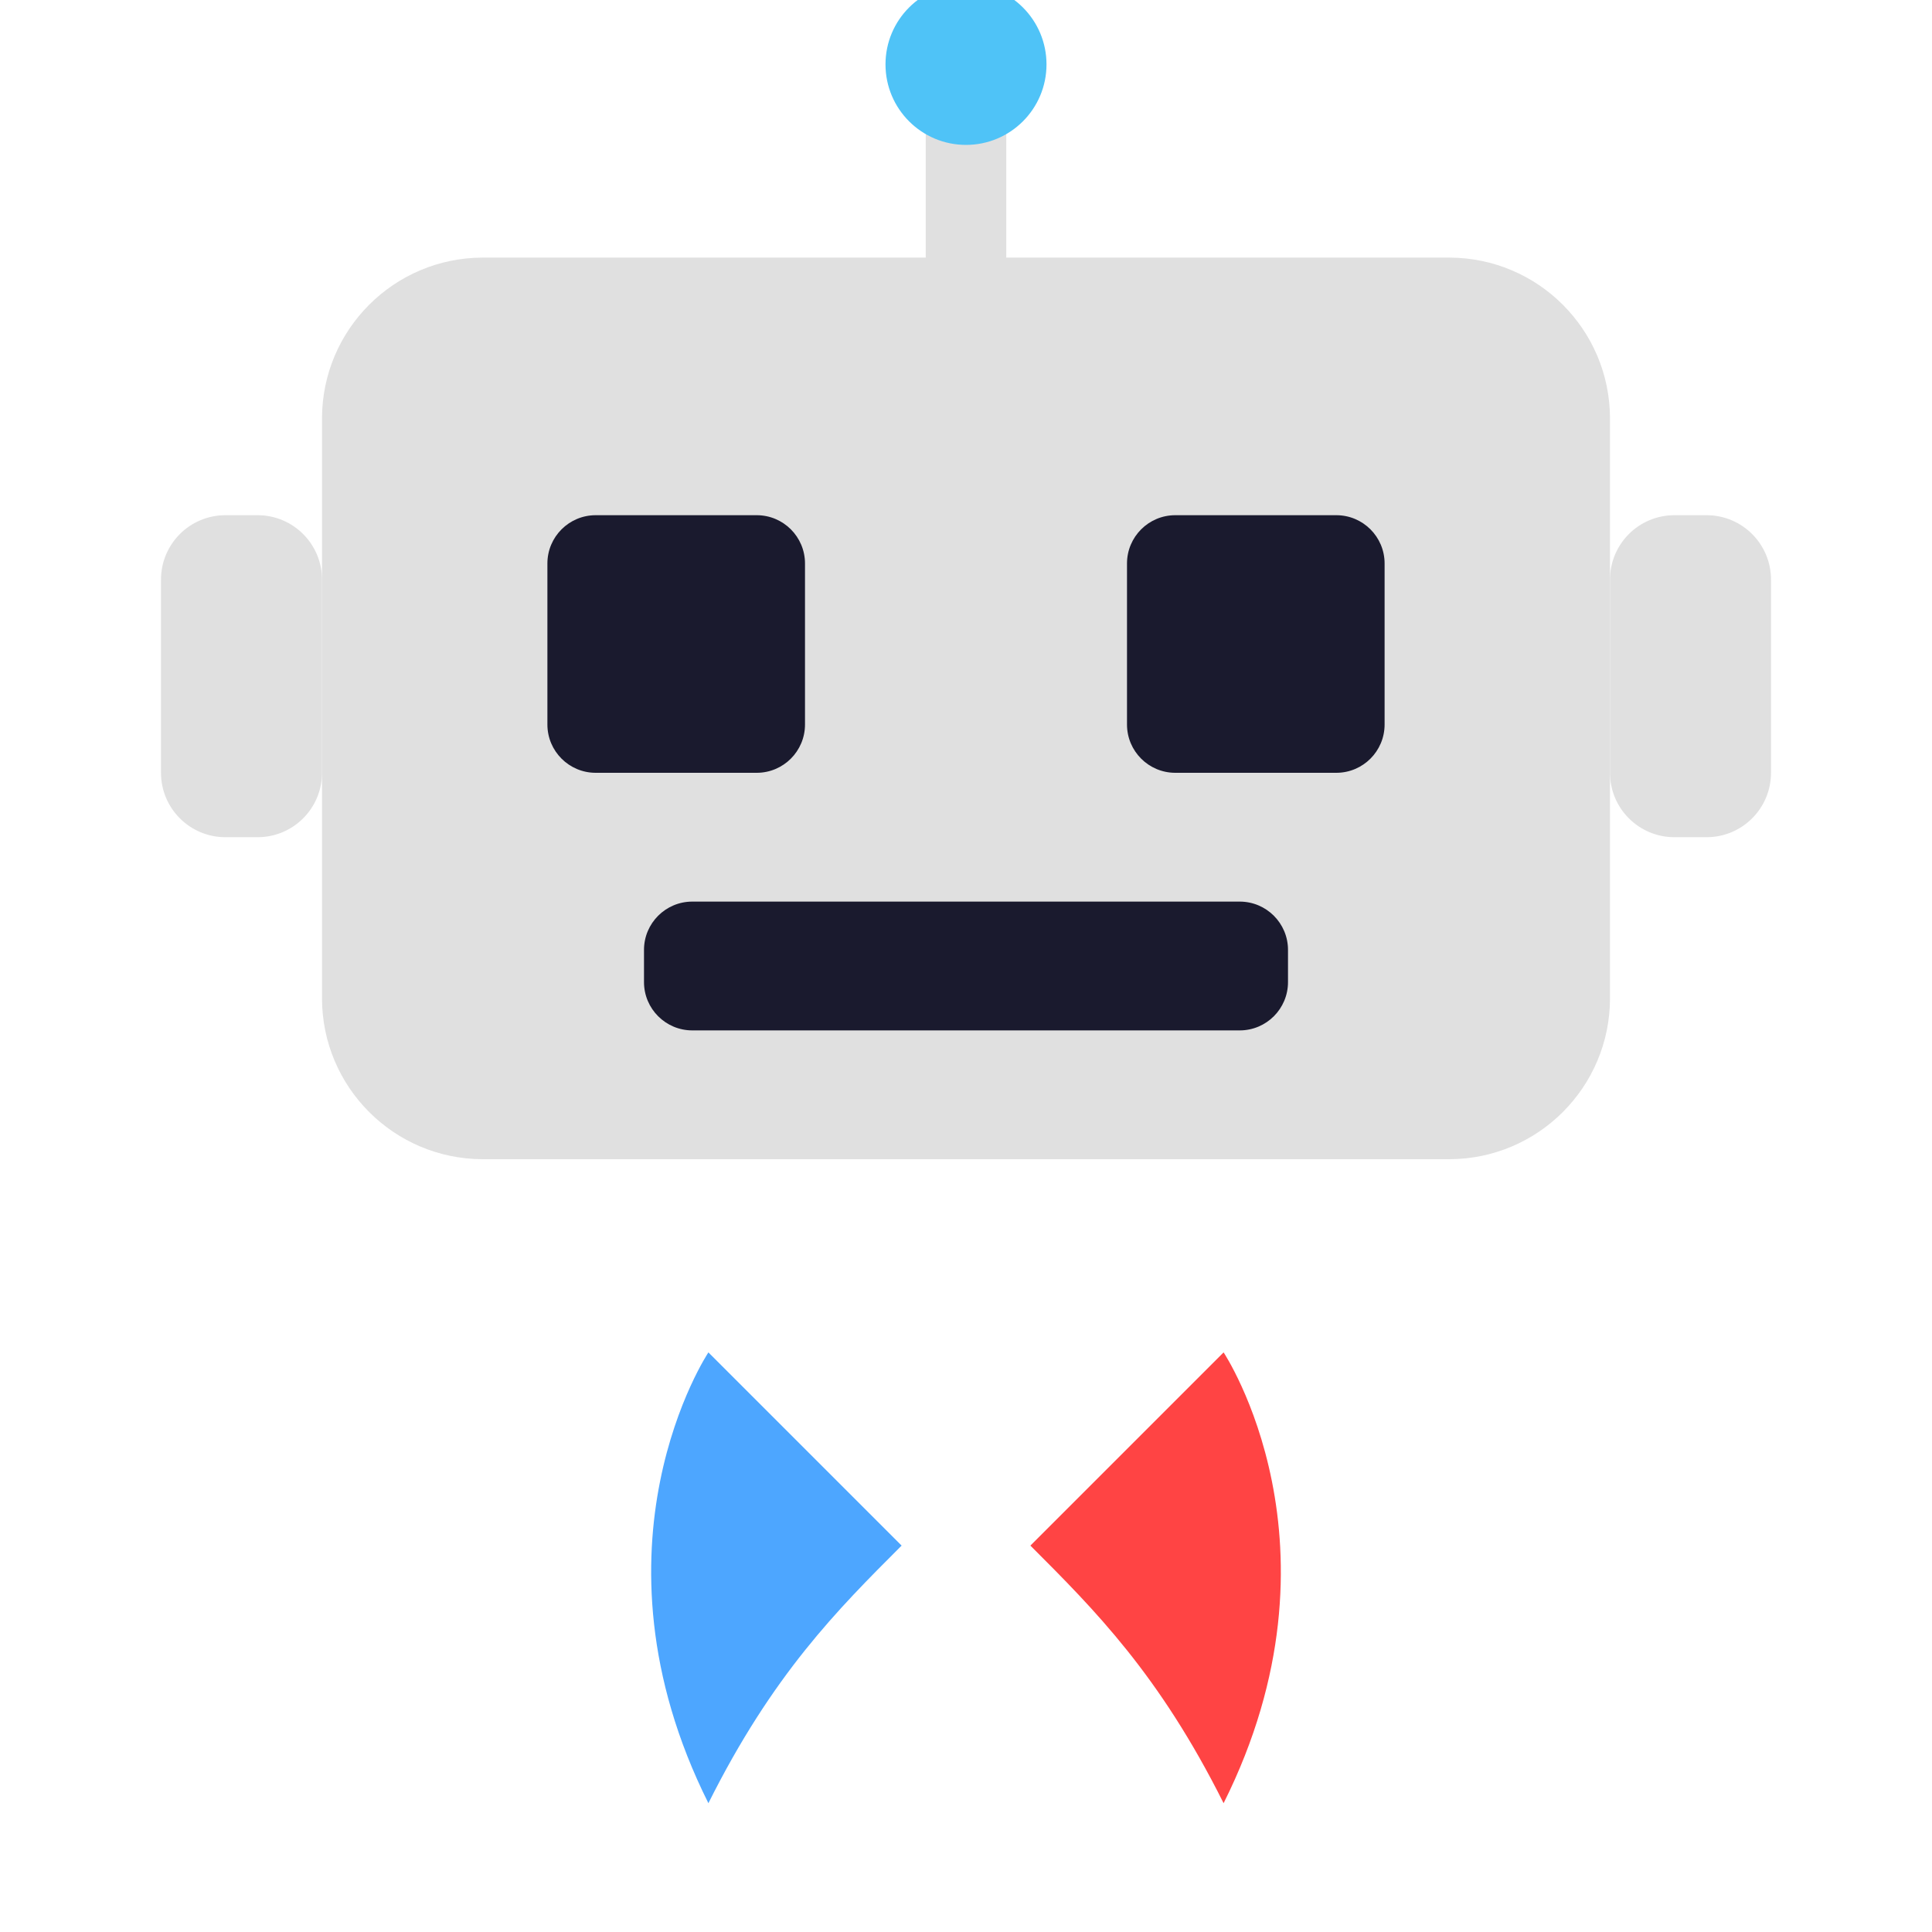
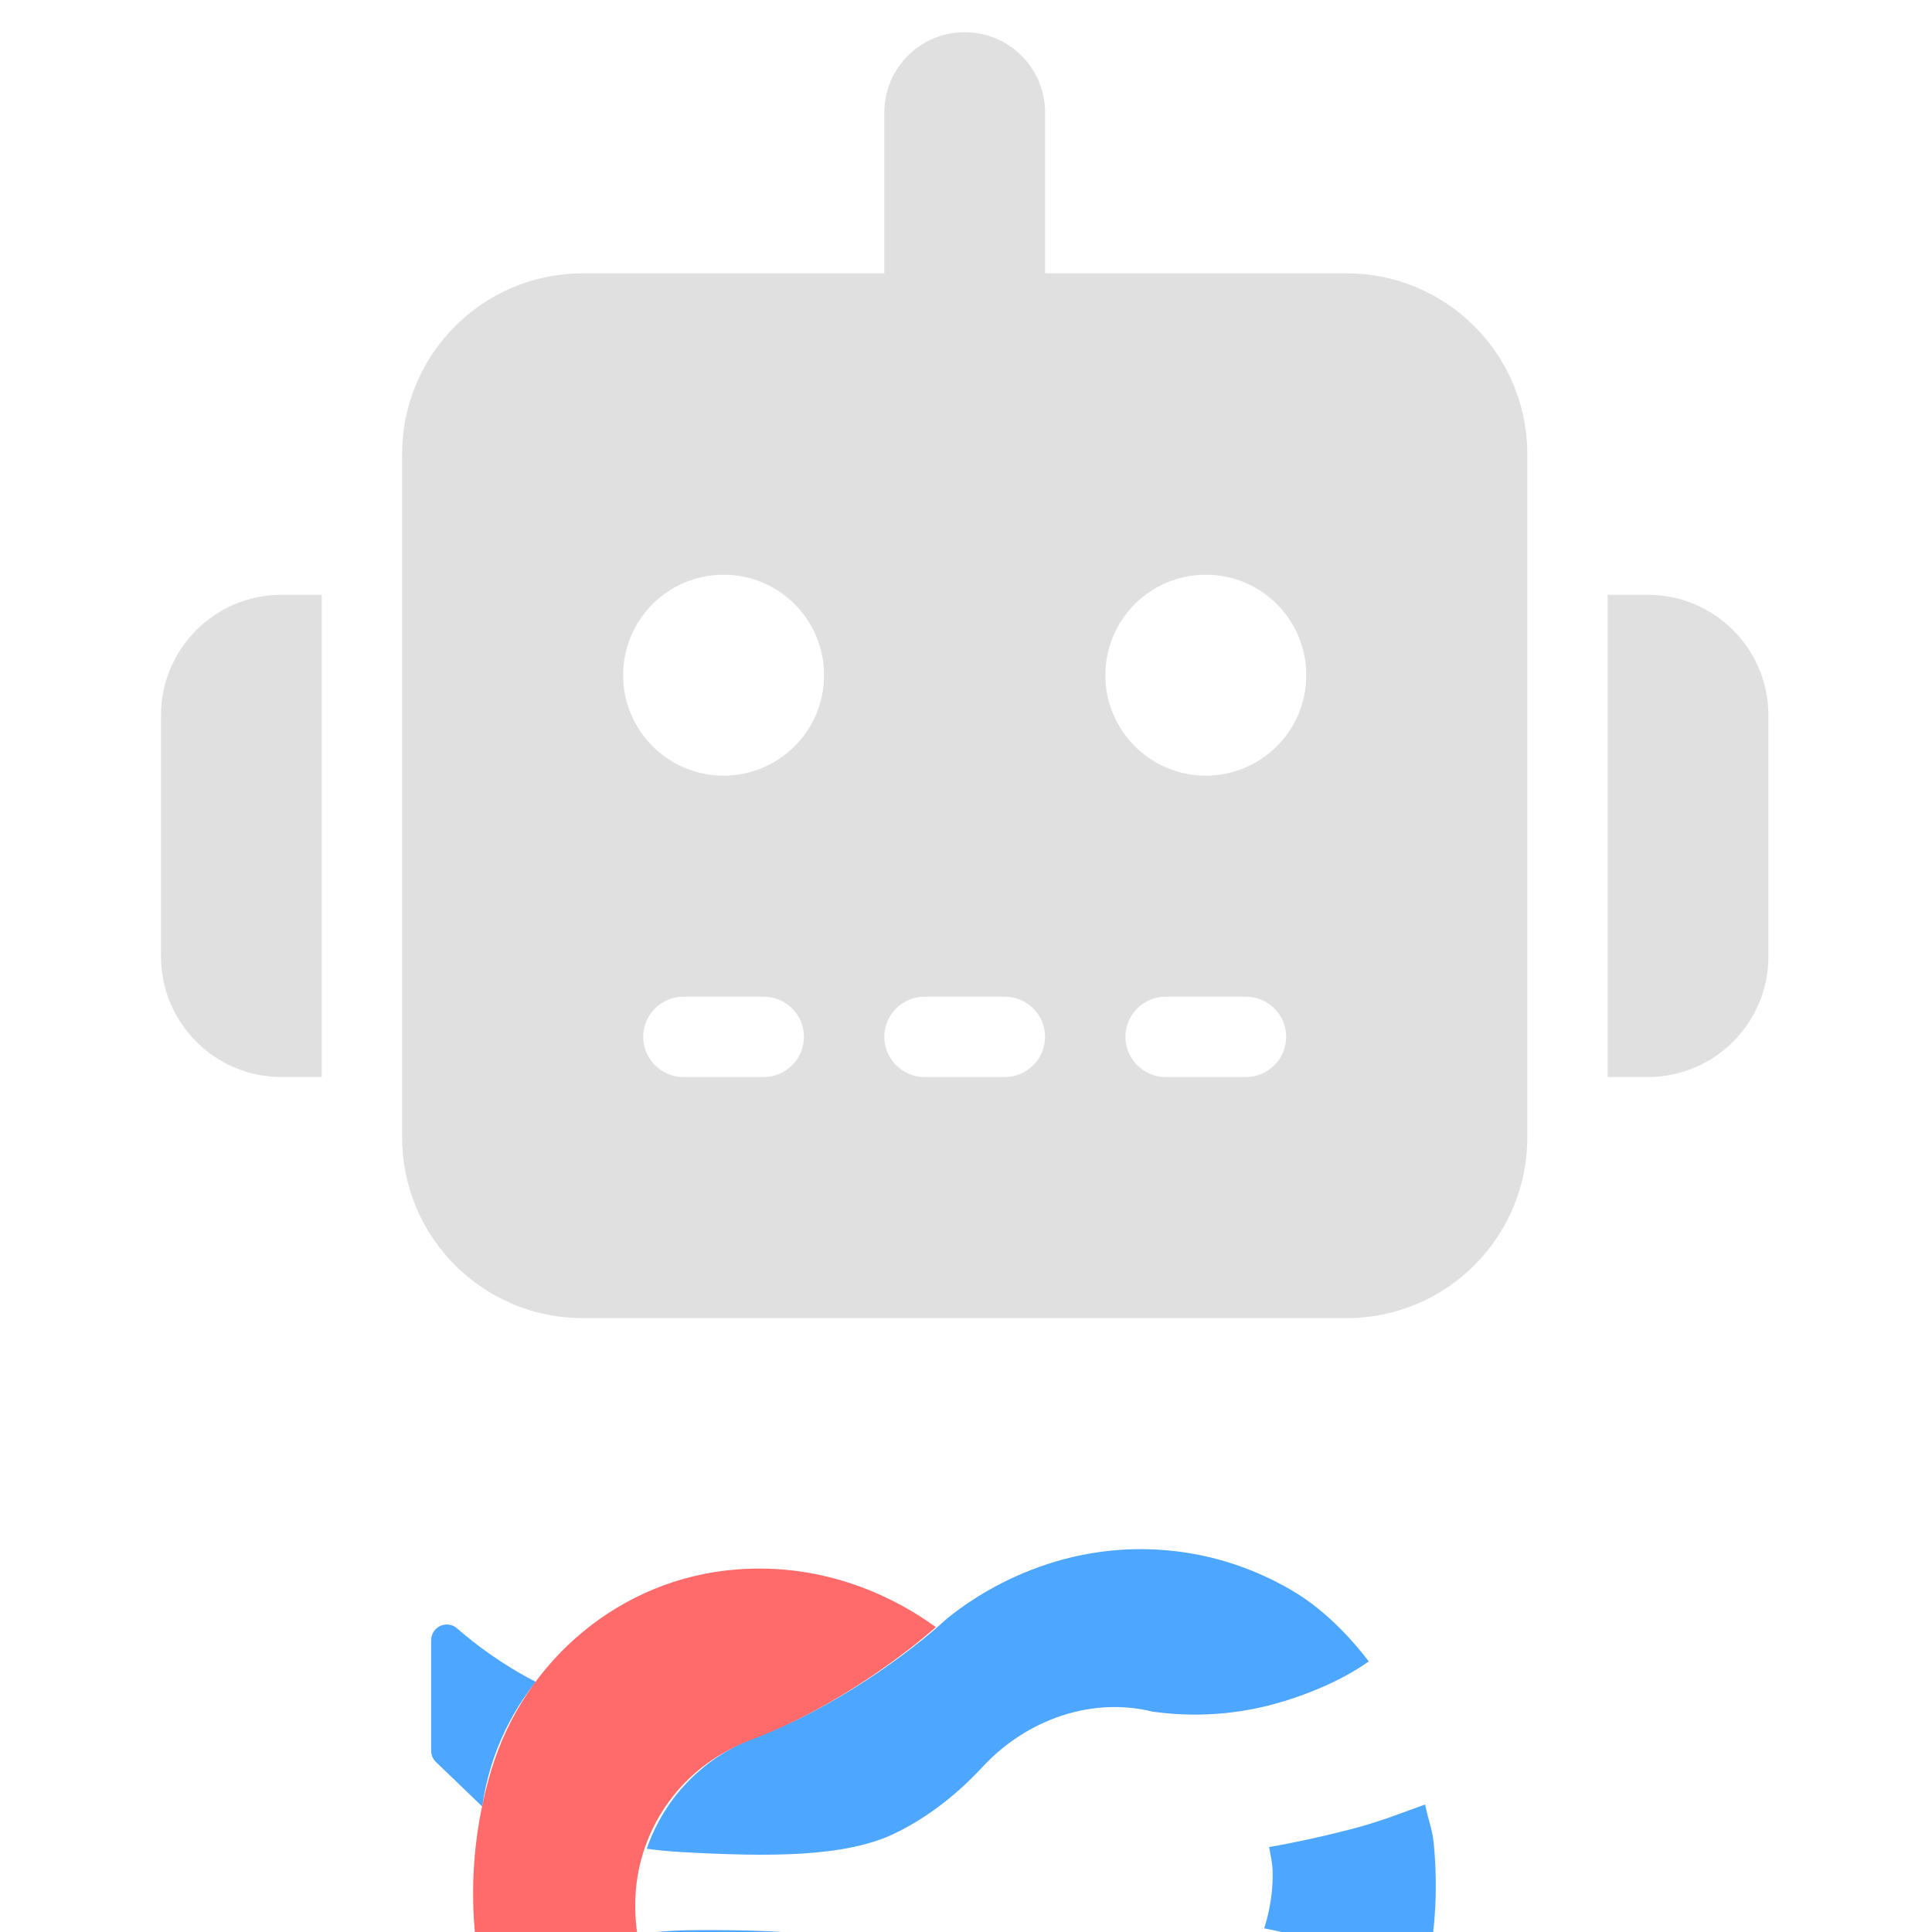
<svg xmlns="http://www.w3.org/2000/svg" viewBox="0 0 60 60">
-   <line x1="30" y1="2" x2="30" y2="8" stroke="#e0e0e0" stroke-width="2.5" stroke-linecap="round" />
-   <circle cx="30" cy="2" r="2.5" fill="#4fc3f7" />
-   <rect x="10" y="8" width="40" height="28" rx="5" ry="5" fill="#e0e0e0" />
-   <rect x="17" y="16" width="8" height="8" rx="1.5" fill="#1a1a2e" />
-   <rect x="35" y="16" width="8" height="8" rx="1.5" fill="#1a1a2e" />
-   <rect x="20" y="28" width="20" height="4" rx="1.5" fill="#1a1a2e" />
-   <rect x="5" y="16" width="5" height="10" rx="2" fill="#e0e0e0" />
-   <rect x="50" y="16" width="5" height="10" rx="2" fill="#e0e0e0" />
-   <path d="M22 42 C22 42, 18 48, 22 56 C24 52, 26 50, 28 48 C26 46, 24 44, 22 42Z" fill="#4da6ff" />
-   <path d="M38 42 C38 42, 42 48, 38 56 C36 52, 34 50, 32 48 C34 46, 36 44, 38 42Z" fill="#ff4444" />
+   <g transform="translate(5, 1) scale(0.078)">
+     <path d="M320 0c17.7 0 32 14.3 32 32V96H472c39.8 0 72 32.2 72 72V440c0 39.8-32.2 72-72 72H168c-39.8 0-72-32.2-72-72V168c0-39.8 32.2-72 72-72H288V32c0-17.7 14.3-32 32-32zM208 384c-8.8 0-16 7.2-16 16s7.2 16 16 16h32c8.8 0 16-7.2 16-16s-7.2-16-16-16H208zm96 0c-8.8 0-16 7.2-16 16s7.2 16 16 16h32c8.8 0 16-7.2 16-16s-7.2-16-16-16H304zm96 0c-8.8 0-16 7.2-16 16s7.2 16 16 16h32c8.8 0 16-7.2 16-16s-7.2-16-16-16H400zM264 256a40 40 0 1 0-80 0 40 40 0 1 0 80 0zm152 40a40 40 0 1 0 0-80 40 40 0 1 0 0 80zM48 224H64V416H48c-26.5 0-48-21.5-48-48V272c0-26.5 21.5-48 48-48zm544 0c26.5 0 48 21.5 48 48v96c0 26.5-21.5 48-48 48H576V224h16z" fill="#e0e0e0" />
+   </g>
+   <g transform="translate(13, 42) scale(0.065)">
+     <path d="M457 357.752C434.447 388.263 399.909 408.62 360.938 411.591C359.724 411.676 358.511 411.761 357.28 411.829C311.584 414.104 277.065 393.256 254.175 373.9C213.67 352.456 181.979 347.056 163.437 342.387C149.952 338.991 138.153 332.2 133.096 328.804C128.613 326.138 119.595 319.958 112.869 308.43C105.335 295.509 104.896 283.166 105.014 277.92C108.942 277.393 114.015 276.816 119.949 276.442C124.803 276.137 129.506 276.018 134.782 276.001C175.708 275.95 207.448 277.953 230.541 288.208C243.031 293.743 254.611 301.112 264.927 310.094C278.192 321.673 305.313 339.976 338.739 333.728C342.986 332.93 347.066 331.877 350.993 330.587C363.028 328.855 383.609 327.463 407.848 333.898C430.856 340.01 447.409 350.571 457 357.752Z" fill="#4da6ff" />
+     <path d="M454 147.632C443.832 134.459 431.474 122.006 416.878 113.508C401.324 104.458 381.476 96.665 357.471 94.553C298.821 89.391 258.722 121.922 251.416 128.073C242.326 136.604 205.964 166.789 162.196 183.549C154.57 186.264 139.891 192.683 126.844 207.013C116.525 218.343 111.475 229.94 109 237.147C114.219 237.868 119.605 238.388 125.161 238.706C167.599 241.069 204.062 241.304 227.916 229.622C243.673 221.912 257.493 210.935 269.412 198.08C290.892 174.9 322.22 164.56 350.737 171.649C363.834 173.476 386.645 174.867 413.023 166.789C431.238 161.208 444.809 154.185 454 147.632Z" fill="#4da6ff" />
+     <path d="M56 157.414C39.73 149.051 27.029 139.404 18.366 131.853C13.524 127.629 6 131.092 6 137.546V190.307C6 192.605 7.039 194.784 8.815 196.203L30.43 217C31.57 208.637 34.016 197.267 39.512 184.698C44.69 172.838 50.906 163.766 56 157.414Z" fill="#4da6ff" />
+     <path d="M404 275.157C406.473 267.536 407.845 259.542 408.049 251.396C408.218 244.96 407.473 242.555 406.355 236.323C417.857 234.392 432.222 231.242 445.317 227.855C459.157 224.282 469.389 220.132 480.891 216C482.568 224.045 484.33 227.957 484.939 233.918C485.515 239.541 485.871 245.367 485.973 251.396C486.278 270.127 483.991 287.113 480.467 302C469.626 296.377 456.751 290.551 441.929 285.437C428.14 280.661 415.316 277.409 404 275.157Z" fill="#4da6ff" />
+     <path d="M17.863 386.557C12.903 390.158 6 386.608 6 380.438V315.638C6 313.677 6.754 311.817 8.061 310.431C8.714 309.738 9.318 309.349 9.586 309.197L31 300C32.575 308.588 35.172 318.867 39.512 330.058C44.589 343.143 50.621 353.743 56 361.807C43.282 370.057 30.564 378.307 17.863 386.557Z" fill="#4da6ff" />
+     <path fill-rule="evenodd" clip-rule="evenodd" d="M155.765 103.453C198.594 101.328 230.622 119.267 247.131 131.257C234.633 142.295 200.817 168.932 160.819 184.316C158.121 185.28 154.541 186.71 150.463 188.793C121.52 203.048 104.31 231.457 103.542 261.808C103.413 266.916 103.674 272.006 104.349 277.007C104.276 277.016 104.203 277.026 104.131 277.036C104.013 282.241 104.451 294.488 111.981 307.308C118.703 318.747 127.716 324.879 132.197 327.524C134.42 329.006 137.949 331.141 142.351 333.354C147.523 336.109 153.257 338.42 159.582 340.207C160.551 340.488 161.531 340.753 162.52 341.001C164.821 341.576 167.33 342.171 170.036 342.814C189.12 347.343 218.036 354.206 253.489 372.84C257.071 375.846 260.929 378.875 265.067 381.836C263.81 382.961 262.751 383.944 261.896 384.751C254.585 390.934 214.457 423.632 155.765 418.444C131.743 416.321 111.864 408.488 96.315 399.391C70.119 384.077 50.325 359.853 39.526 331.5C32.569 313.222 26.504 289.587 26.066 261.774C25.679 238.021 29.486 217.098 34.675 199.746C50.561 146.731 96.888 107.85 152.11 103.689C153.323 103.605 154.535 103.52 155.765 103.453Z" fill="#ff6b6b" />
+   </g>
</svg>
